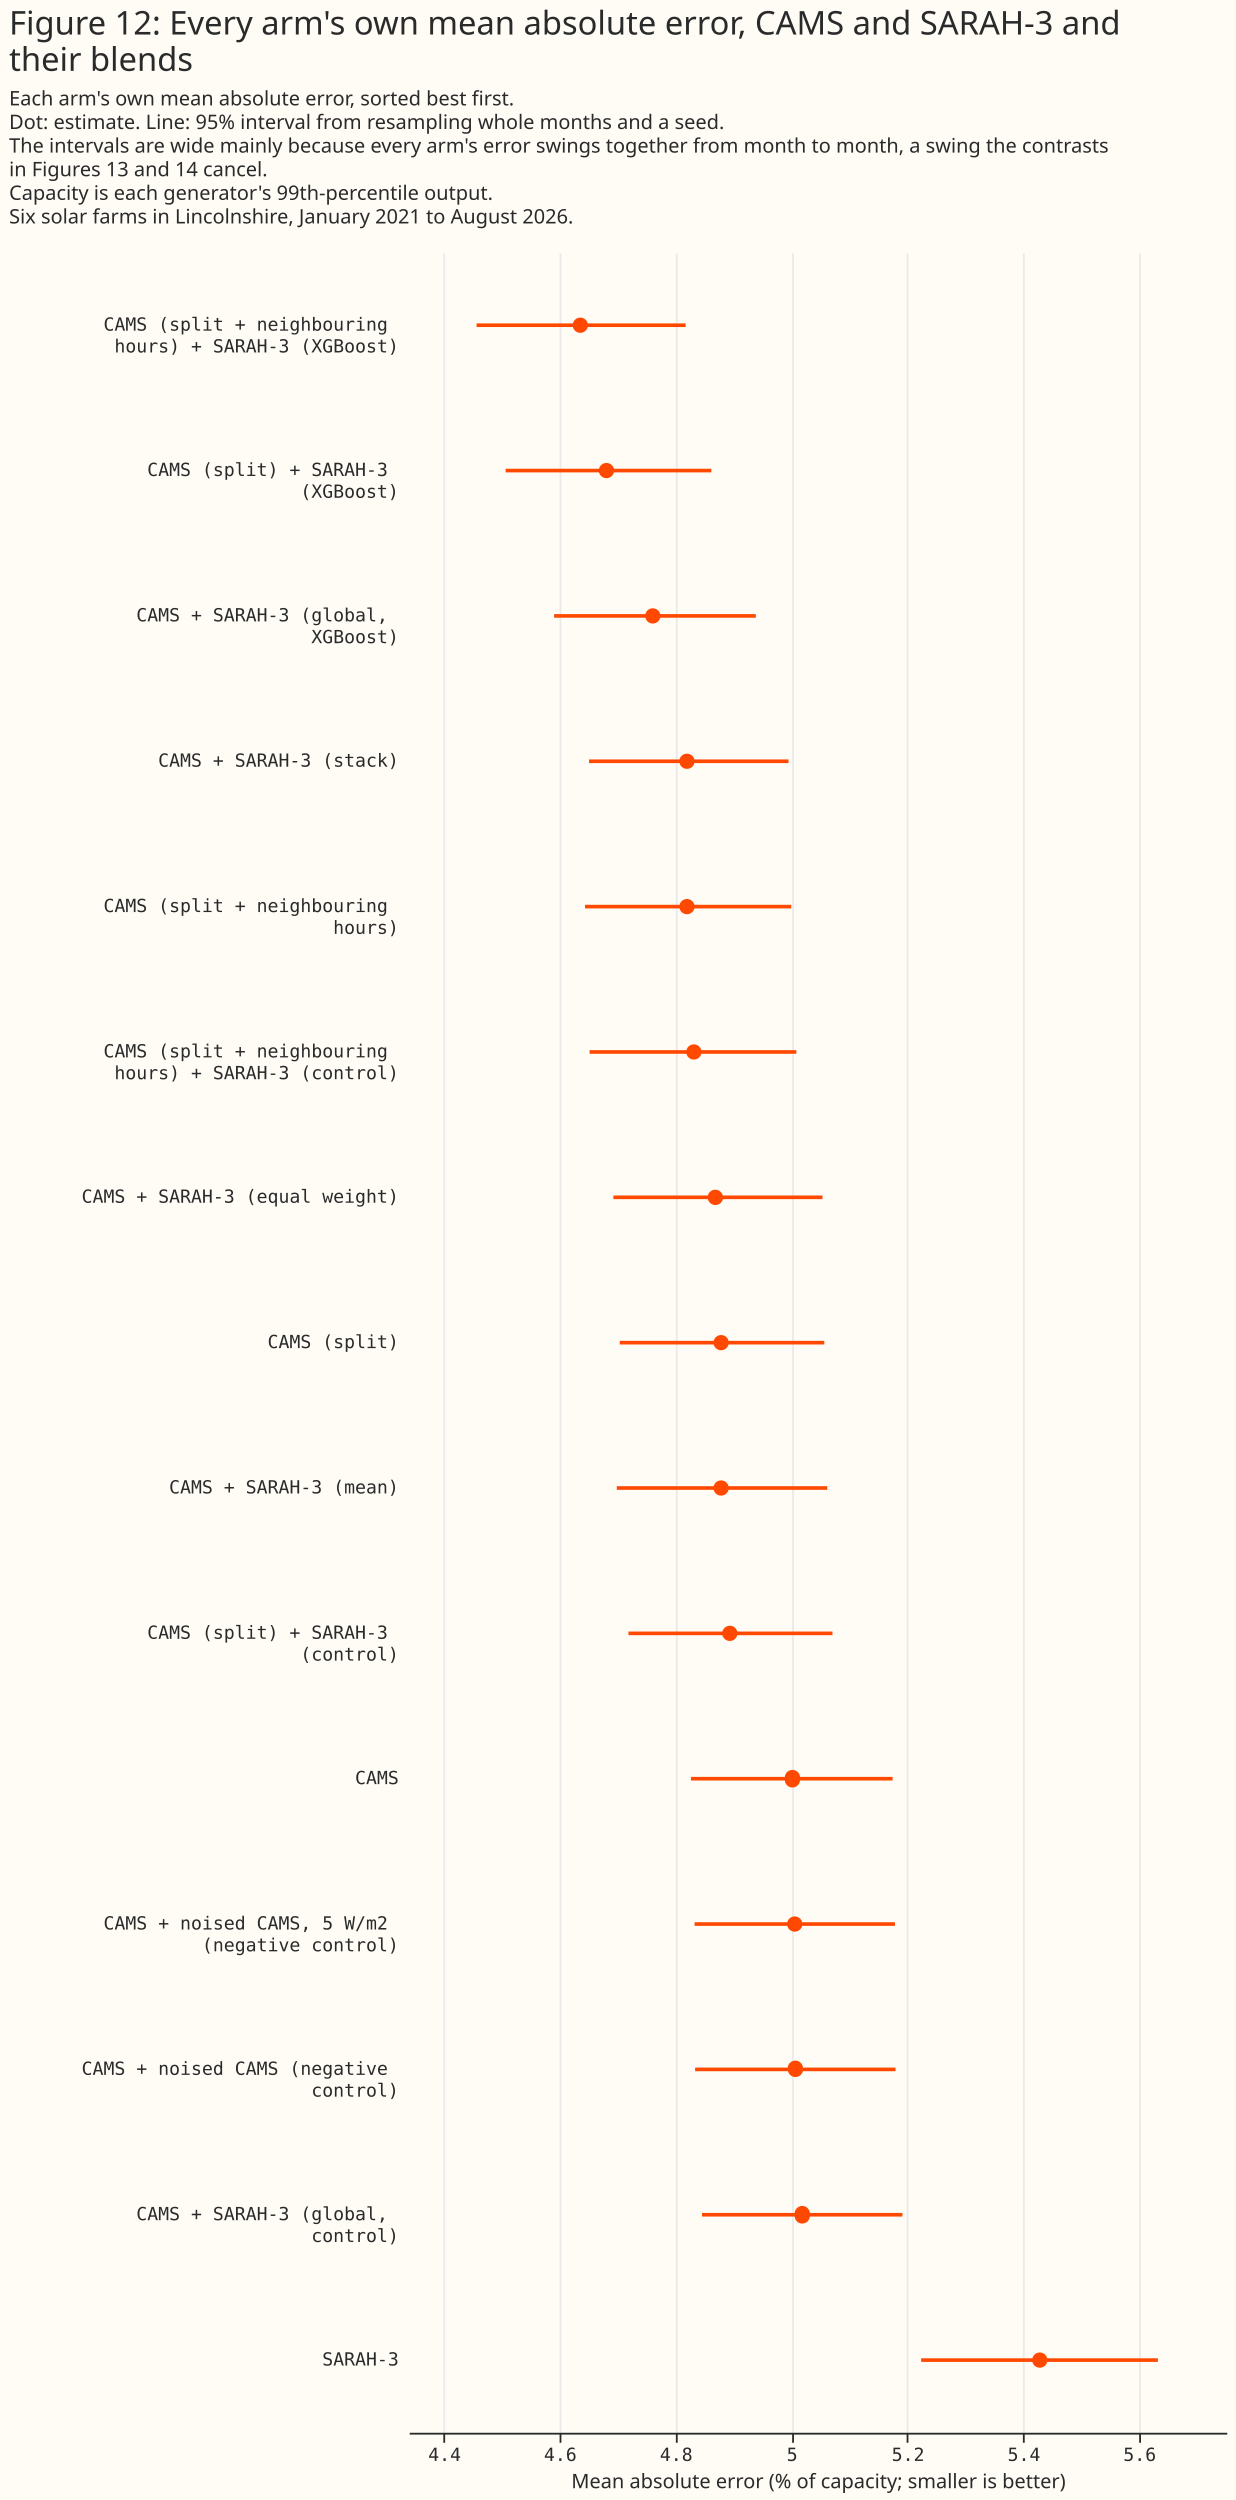
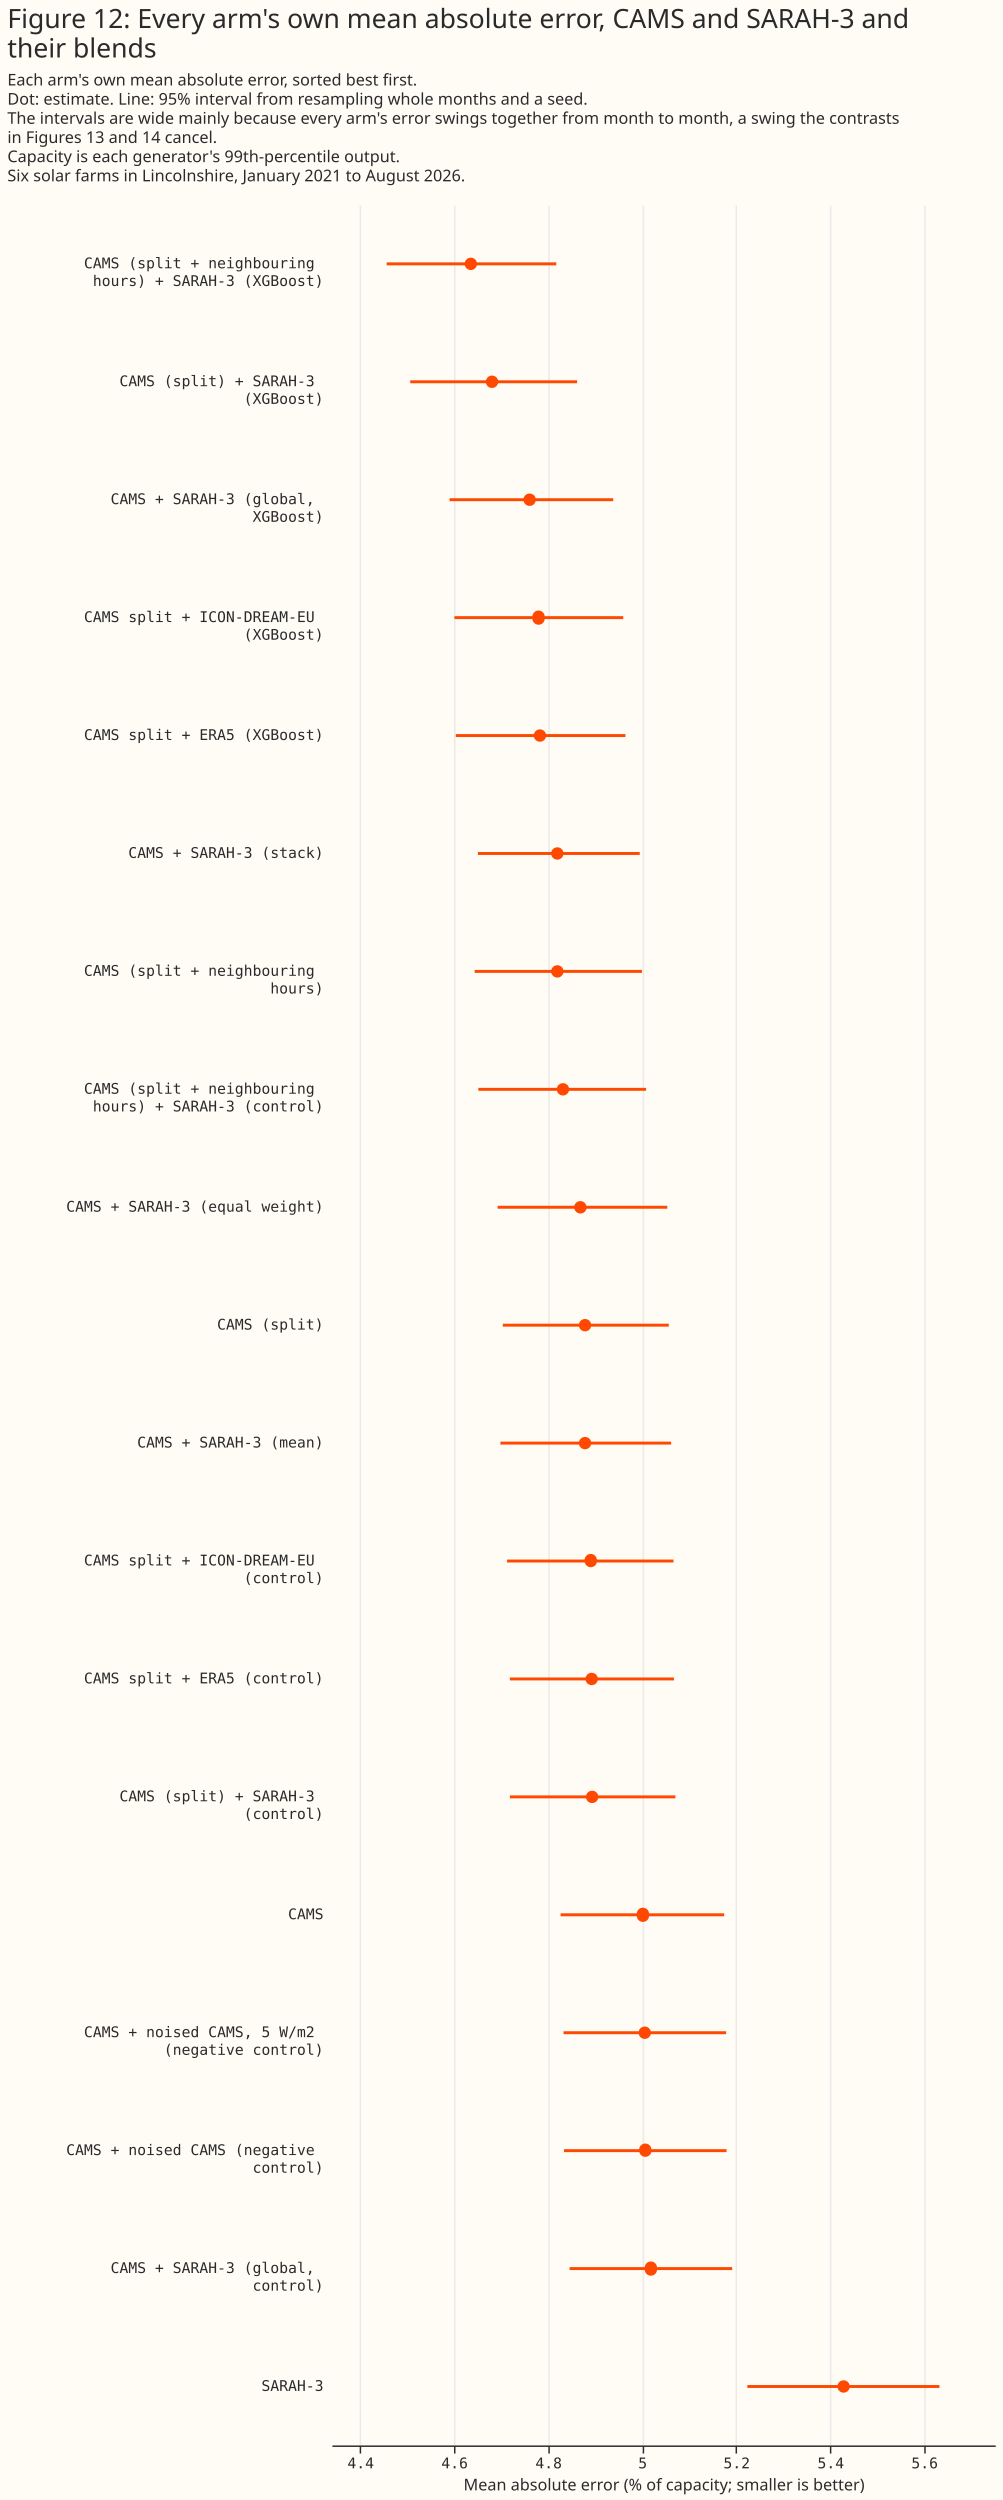
- <svg xmlns="http://www.w3.org/2000/svg" width="680" height="1376" class="marks" viewBox="0 0 680 1376">
-   <path fill="#fffbf5" d="M0 0h680v1376H0z" />
+ <svg xmlns="http://www.w3.org/2000/svg" width="680" height="1696" class="marks" viewBox="0 0 680 1696">
+   <path fill="#fffbf5" d="M0 0h680v1696H0z" />
  <g fill="none" stroke-miterlimit="10" aria-roledescription="group mark container" class="mark-group role-frame root">
    <path d="M225 139h450z" aria-hidden="true" class="background" />
    <g aria-roledescription="group mark container" class="mark-group role-scope concat_0_group">
-       <path fill="#fffbf5" d="M225 139h450v1200H225Z" aria-hidden="true" class="background" />
+       <path fill="#fffbf5" d="M225 139h450v1520H225Z" aria-hidden="true" class="background" />
      <g aria-hidden="true" class="mark-group role-axis">
-         <path stroke="#eaeaea" d="M244.5 1339.5v-1200m64 1200v-1200m64 1200v-1200m64 1200v-1200m63 1200v-1200m64 1200v-1200m64 1200v-1200" class="mark-rule role-axis-grid" pointer-events="none" />
+         <path stroke="#eaeaea" d="M244.5 1659.5v-1520m64 1520v-1520m64 1520v-1520m64 1520v-1520m63 1520v-1520m64 1520v-1520m64 1520v-1520" class="mark-rule role-axis-grid" pointer-events="none" />
      </g>
      <g aria-label="X-axis titled 'Mean absolute error (% of capacity; smaller is better)' for a linear scale with values from 4.34 to 5.75" aria-roledescription="axis" class="mark-group role-axis" pointer-events="none">
-         <path stroke="#292b2b" d="M244.5 1339.5v5m64-5v5m64-5v5m64-5v5m63-5v5m64-5v5m64-5v5" class="mark-rule role-axis-tick" />
+         <path stroke="#292b2b" d="M244.5 1659.5v5m64-5v5m64-5v5m64-5v5m63-5v5m64-5v5m64-5v5" class="mark-rule role-axis-tick" />
        <g fill="#292b2b" class="mark-text role-axis-label" font-family="Matter Semi Mono, Roboto Mono, monospace" font-size="10" text-anchor="middle">
-           <text transform="translate(244.7 1354.5)">4.4</text>
-           <text transform="translate(308.4 1354.5)">4.6</text>
-           <text transform="translate(372.2 1354.5)">4.8</text>
-           <text transform="translate(436 1354.5)">5</text>
-           <text transform="translate(499.8 1354.5)">5.2</text>
-           <text transform="translate(563.6 1354.5)">5.4</text>
-           <text transform="translate(627.3 1354.5)">5.6</text>
+           <text transform="translate(244.7 1674.5)">4.4</text>
+           <text transform="translate(308.4 1674.5)">4.6</text>
+           <text transform="translate(372.2 1674.5)">4.8</text>
+           <text transform="translate(436 1674.5)">5</text>
+           <text transform="translate(499.8 1674.5)">5.2</text>
+           <text transform="translate(563.6 1674.5)">5.4</text>
+           <text transform="translate(627.3 1674.5)">5.6</text>
        </g>
-         <path stroke="#292b2b" d="M225.5 1339.5h450" class="mark-rule role-axis-domain" />
-         <text fill="#292b2b" class="mark-text role-axis-title" font-family="Matter XH, DM Sans, sans-serif" font-size="11" text-anchor="middle" transform="translate(450.5 1369.5)">Mean absolute error (% of capacity; smaller is better)</text>
+         <path stroke="#292b2b" d="M225.5 1659.5h450" class="mark-rule role-axis-domain" />
+         <text fill="#292b2b" class="mark-text role-axis-title" font-family="Matter XH, DM Sans, sans-serif" font-size="11" text-anchor="middle" transform="translate(450.5 1689.5)">Mean absolute error (% of capacity; smaller is better)</text>
      </g>
-       <g aria-label="Y-axis for a discrete scale with 15 values: CAMS (split + neighbouring hours) + SARAH-3 (XGBoost), CAMS (split) + SARAH-3 (XGBoost), CAMS + SARAH-3 (global, XGBoost), CAMS + SARAH-3 (stack), CAMS (split + neighbouring hours), ending with SARAH-3" aria-roledescription="axis" class="mark-group role-axis">
+       <g aria-label="Y-axis for a discrete scale with 19 values: CAMS (split + neighbouring hours) + SARAH-3 (XGBoost), CAMS (split) + SARAH-3 (XGBoost), CAMS + SARAH-3 (global, XGBoost), CAMS split + ICON-DREAM-EU (XGBoost), CAMS split + ERA5 (XGBoost), ending with SARAH-3" aria-roledescription="axis" class="mark-group role-axis">
        <g fill="#292b2b" class="mark-text role-axis-label" font-family="Matter Semi Mono, Roboto Mono, monospace" font-size="10" pointer-events="none" text-anchor="end">
          <text transform="translate(219.5 182)">
            <tspan>CAMS (split + neighbouring</tspan>
            <tspan x="0" dy="12">hours) + SARAH-3 (XGBoost)</tspan>
          </text>
          <text transform="translate(219.5 262)">
            <tspan>CAMS (split) + SARAH-3</tspan>
            <tspan x="0" dy="12">(XGBoost)</tspan>
          </text>
          <text transform="translate(219.5 342)">
            <tspan>CAMS + SARAH-3 (global,</tspan>
            <tspan x="0" dy="12">XGBoost)</tspan>
          </text>
-           <text transform="translate(219.5 422)">CAMS + SARAH-3 (stack)</text>
-           <text transform="translate(219.5 502)">
+           <text transform="translate(219.5 422)">
+             <tspan>CAMS split + ICON-DREAM-EU</tspan>
+             <tspan x="0" dy="12">(XGBoost)</tspan>
+           </text>
+           <text transform="translate(219.5 502)">CAMS split + ERA5 (XGBoost)</text>
+           <text transform="translate(219.5 582)">CAMS + SARAH-3 (stack)</text>
+           <text transform="translate(219.5 662)">
            <tspan>CAMS (split + neighbouring</tspan>
            <tspan x="0" dy="12">hours)</tspan>
          </text>
-           <text transform="translate(219.5 582)">
+           <text transform="translate(219.5 742)">
            <tspan>CAMS (split + neighbouring</tspan>
            <tspan x="0" dy="12">hours) + SARAH-3 (control)</tspan>
          </text>
-           <text transform="translate(219.5 662)">CAMS + SARAH-3 (equal weight)</text>
-           <text transform="translate(219.5 742)">CAMS (split)</text>
-           <text transform="translate(219.5 822)">CAMS + SARAH-3 (mean)</text>
-           <text transform="translate(219.5 902)">
+           <text transform="translate(219.5 822)">CAMS + SARAH-3 (equal weight)</text>
+           <text transform="translate(219.5 902)">CAMS (split)</text>
+           <text transform="translate(219.5 982)">CAMS + SARAH-3 (mean)</text>
+           <text transform="translate(219.5 1062)">
+             <tspan>CAMS split + ICON-DREAM-EU</tspan>
+             <tspan x="0" dy="12">(control)</tspan>
+           </text>
+           <text transform="translate(219.5 1142)">CAMS split + ERA5 (control)</text>
+           <text transform="translate(219.5 1222)">
            <tspan>CAMS (split) + SARAH-3</tspan>
            <tspan x="0" dy="12">(control)</tspan>
          </text>
-           <text transform="translate(219.5 982)">CAMS</text>
-           <text transform="translate(219.5 1062)">
+           <text transform="translate(219.5 1302)">CAMS</text>
+           <text transform="translate(219.5 1382)">
            <tspan>CAMS + noised CAMS, 5 W/m2</tspan>
            <tspan x="0" dy="12">(negative control)</tspan>
          </text>
-           <text transform="translate(219.5 1142)">
+           <text transform="translate(219.5 1462)">
            <tspan>CAMS + noised CAMS (negative</tspan>
            <tspan x="0" dy="12">control)</tspan>
          </text>
-           <text transform="translate(219.5 1222)">
+           <text transform="translate(219.5 1542)">
            <tspan>CAMS + SARAH-3 (global,</tspan>
            <tspan x="0" dy="12">control)</tspan>
          </text>
-           <text transform="translate(219.5 1302)">SARAH-3</text>
+           <text transform="translate(219.5 1622)">SARAH-3</text>
        </g>
      </g>
      <g stroke="#ff4901" stroke-width="2" aria-hidden="true" class="mark-rule role-mark concat_0_layer_0_marks" clip-path="url(#a)" transform="translate(225 139)">
-         <path d="M37.3 40h115.1m-99.1 80h113.2M80 200h111m-91.8 80H209M97 360h113.5m-111 80h113.8m-100.7 80h115.1m-111.6 80h112.6m-114.2 80h115.8m-109.4 80h112.3m-77.9 80h111m-109 80h110.3m-110 80h110.3m-106.5 80h110.3m10.3 80h130.3" />
+         <path d="M37.3 40h115.1m-99.1 80h113.2M80 200h111M83.3 280h114.5M84.2 360h115.1M99.2 440H209M97 520h113.5m-111 80h113.8m-100.7 80h115.1m-111.6 80h112.6m-114.2 80h115.8M119 920h112.9m-111 80h111.3m-111.3 80h112.3m-77.9 80h111m-109 80h110.3m-110 80h110.3m-106.5 80h110.3m10.3 80h130.3" />
      </g>
      <g fill="#ff4901" aria-hidden="true" class="mark-symbol role-mark concat_0_layer_1_marks" clip-path="url(#b)" transform="translate(225 139)">
-         <path d="M98.6 40a4.2 4.2 0 1 1-8.4 0 4.2 4.2 0 1 1 8.4 0m14.4 80a4.2 4.2 0 1 1-8.4 0 4.2 4.2 0 1 1 8.4 0m25.5 80a4.2 4.2 0 1 1-8.4 0 4.2 4.2 0 1 1 8.4 0m18.8 80a4.2 4.2 0 1 1-8.4 0 4.2 4.2 0 1 1 8.4 0m0 80a4.2 4.2 0 1 1-8.4 0 4.2 4.2 0 1 1 8.4 0m3.8 80a4.2 4.2 0 1 1-8.4 0 4.2 4.2 0 1 1 8.4 0m11.9 80a4.2 4.2 0 1 1-8.5 0 4.2 4.2 0 1 1 8.4 0m3.2 80a4.2 4.2 0 1 1-8.4 0 4.2 4.2 0 1 1 8.4 0m0 80a4.2 4.2 0 1 1-8.4 0 4.2 4.2 0 1 1 8.4 0m4.8 80a4.2 4.2 0 1 1-8.4 0 4.2 4.2 0 1 1 8.4 0m34.4 80a4.2 4.2 0 1 1-8.3 0 4.2 4.2 0 1 1 8.3 0m1.3 80a4.2 4.2 0 1 1-8.4 0 4.2 4.2 0 1 1 8.4 0m.4 80a4.2 4.2 0 1 1-8.4 0 4.2 4.2 0 1 1 8.3 0m3.8 80a4.2 4.2 0 1 1-8.3 0 4.2 4.2 0 1 1 8.3 0m130.8 80a4.2 4.2 0 1 1-8.4 0 4.2 4.2 0 1 1 8.4 0" />
+         <path d="M98.6 40a4.2 4.2 0 1 1-8.4 0 4.2 4.2 0 1 1 8.4 0m14.4 80a4.2 4.2 0 1 1-8.4 0 4.2 4.2 0 1 1 8.4 0m25.5 80a4.2 4.2 0 1 1-8.4 0 4.2 4.2 0 1 1 8.4 0m6 80a4.2 4.2 0 1 1-8.3 0 4.2 4.2 0 1 1 8.3 0m1 80a4.2 4.2 0 1 1-8.4 0 4.2 4.2 0 1 1 8.4 0m11.8 80a4.2 4.2 0 1 1-8.4 0 4.2 4.2 0 1 1 8.4 0m0 80a4.2 4.2 0 1 1-8.4 0 4.2 4.2 0 1 1 8.4 0m3.8 80a4.2 4.2 0 1 1-8.4 0 4.2 4.2 0 1 1 8.4 0m11.9 80a4.2 4.2 0 1 1-8.5 0 4.2 4.2 0 1 1 8.4 0m3.2 80a4.2 4.2 0 1 1-8.4 0 4.2 4.2 0 1 1 8.4 0m0 80a4.2 4.2 0 1 1-8.4 0 4.2 4.2 0 1 1 8.4 0m3.9 80a4.2 4.2 0 1 1-8.4 0 4.2 4.2 0 1 1 8.3 0m.7 80a4.2 4.2 0 1 1-8.4 0 4.2 4.2 0 1 1 8.4 0m.3 80a4.2 4.2 0 1 1-8.4 0 4.2 4.2 0 1 1 8.4 0m34.4 80a4.2 4.2 0 1 1-8.3 0 4.2 4.2 0 1 1 8.3 0m1.3 80a4.2 4.2 0 1 1-8.4 0 4.2 4.2 0 1 1 8.4 0m.4 80a4.2 4.2 0 1 1-8.4 0 4.2 4.2 0 1 1 8.3 0m3.8 80a4.2 4.2 0 1 1-8.3 0 4.2 4.2 0 1 1 8.3 0m130.8 80a4.2 4.2 0 1 1-8.4 0 4.2 4.2 0 1 1 8.4 0" />
      </g>
    </g>
    <g fill="#292b2b" class="mark-group role-title" font-family="Matter XH, DM Sans, sans-serif" pointer-events="none">
      <text aria-label="Title text 'Figure 12: Every arm's own mean absolute error, CAMS and SARAH-3 and their blends'" aria-roledescription="title" class="mark-text role-title-text" font-size="18" transform="translate(5 19)">
        <tspan>Figure 12: Every arm's own mean absolute error, CAMS and SARAH-3 and</tspan>
        <tspan x="0" dy="20">their blends</tspan>
      </text>
      <text aria-label="Subtitle text 'Each arm's own mean absolute error, sorted best first. Dot: estimate. Line: 95% interval from resampling whole months and a seed. The intervals are wide mainly because every arm's error swings together from month to month, a swing the contrasts in Figures 13 and 14 cancel. Capacity is each generator's 99th-percentile output. Six solar farms in Lincolnshire, January 2021 to August 2026.'" aria-roledescription="subtitle" class="mark-text role-title-subtitle" font-size="11" transform="translate(5 58)">
        <tspan>Each arm's own mean absolute error, sorted best first.</tspan>
        <tspan x="0" dy="13">Dot: estimate. Line: 95% interval from resampling whole months and a seed.</tspan>
        <tspan x="0" dy="13">The intervals are wide mainly because every arm's error swings together from month to month, a swing the contrasts</tspan>
        <tspan x="0" dy="13">in Figures 13 and 14 cancel.</tspan>
        <tspan x="0" dy="13">Capacity is each generator's 99th-percentile output.</tspan>
        <tspan x="0" dy="13">Six solar farms in Lincolnshire, January 2021 to August 2026.</tspan>
      </text>
    </g>
  </g>
  <defs>
    <clipPath id="a">
-       <path d="M0 0h450v1200H0z" />
+       <path d="M0 0h450v1520H0z" />
    </clipPath>
    <clipPath id="b">
-       <path d="M0 0h450v1200H0z" />
+       <path d="M0 0h450v1520H0z" />
    </clipPath>
  </defs>
</svg>
